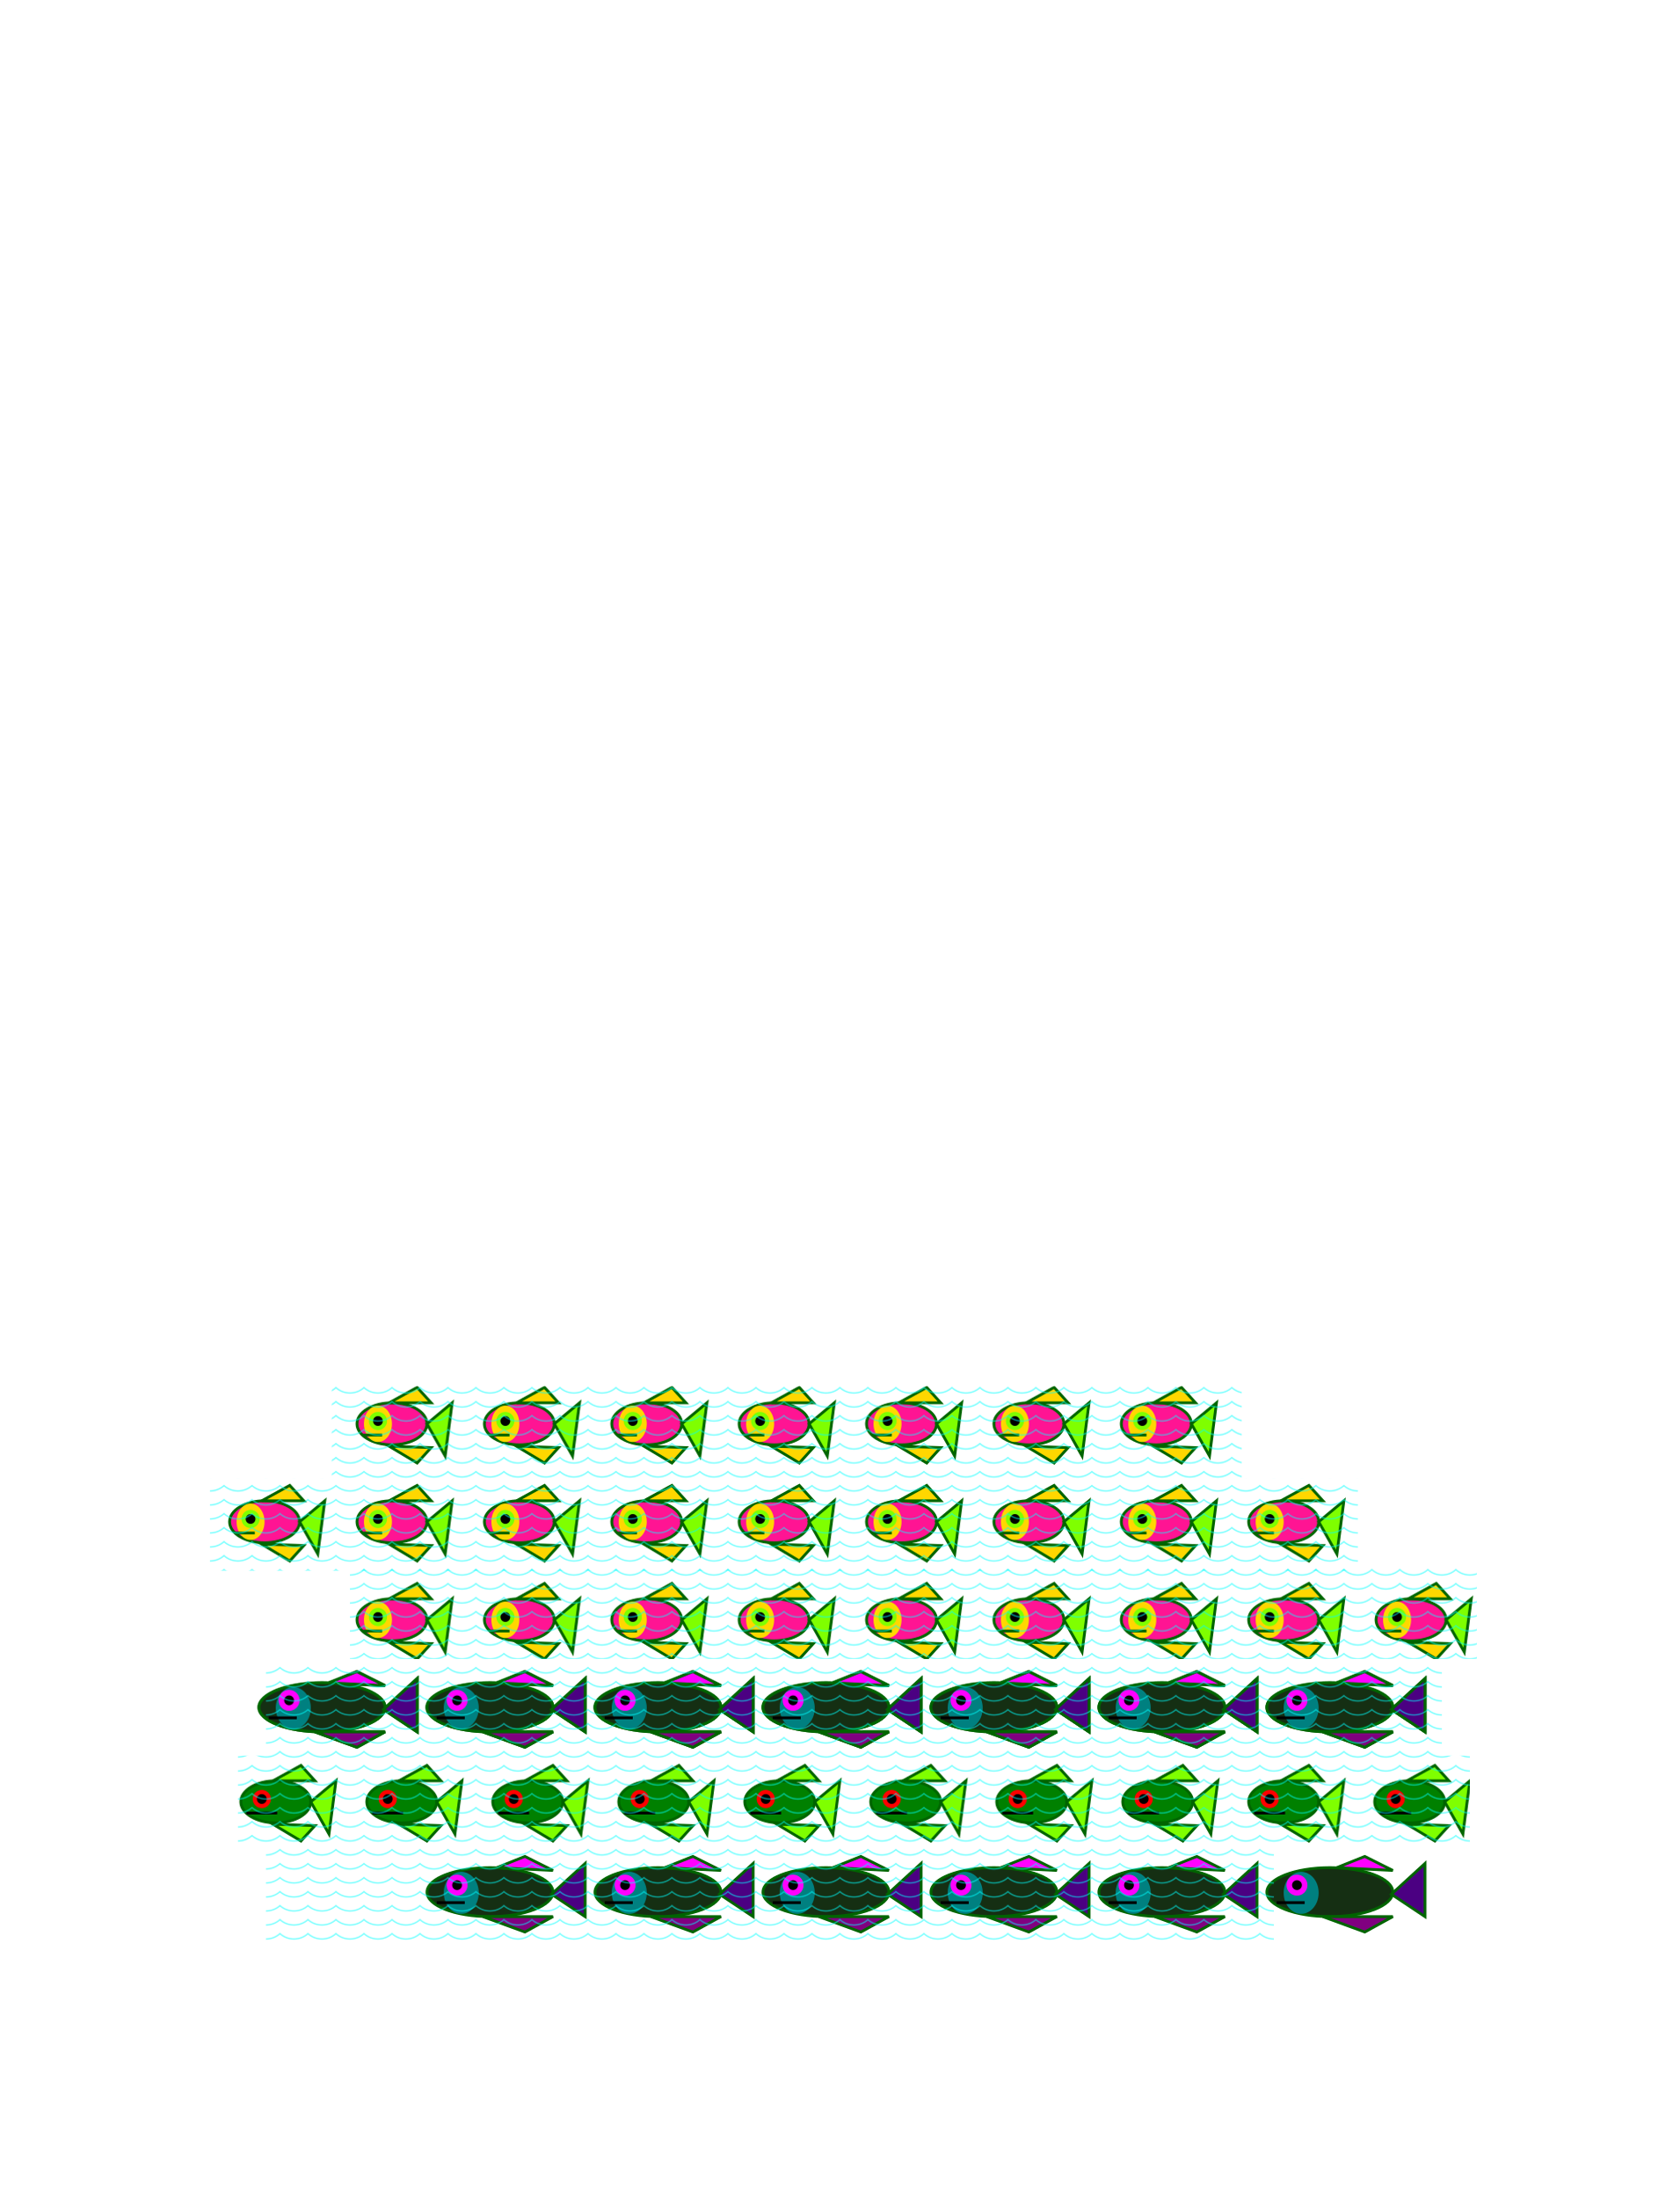
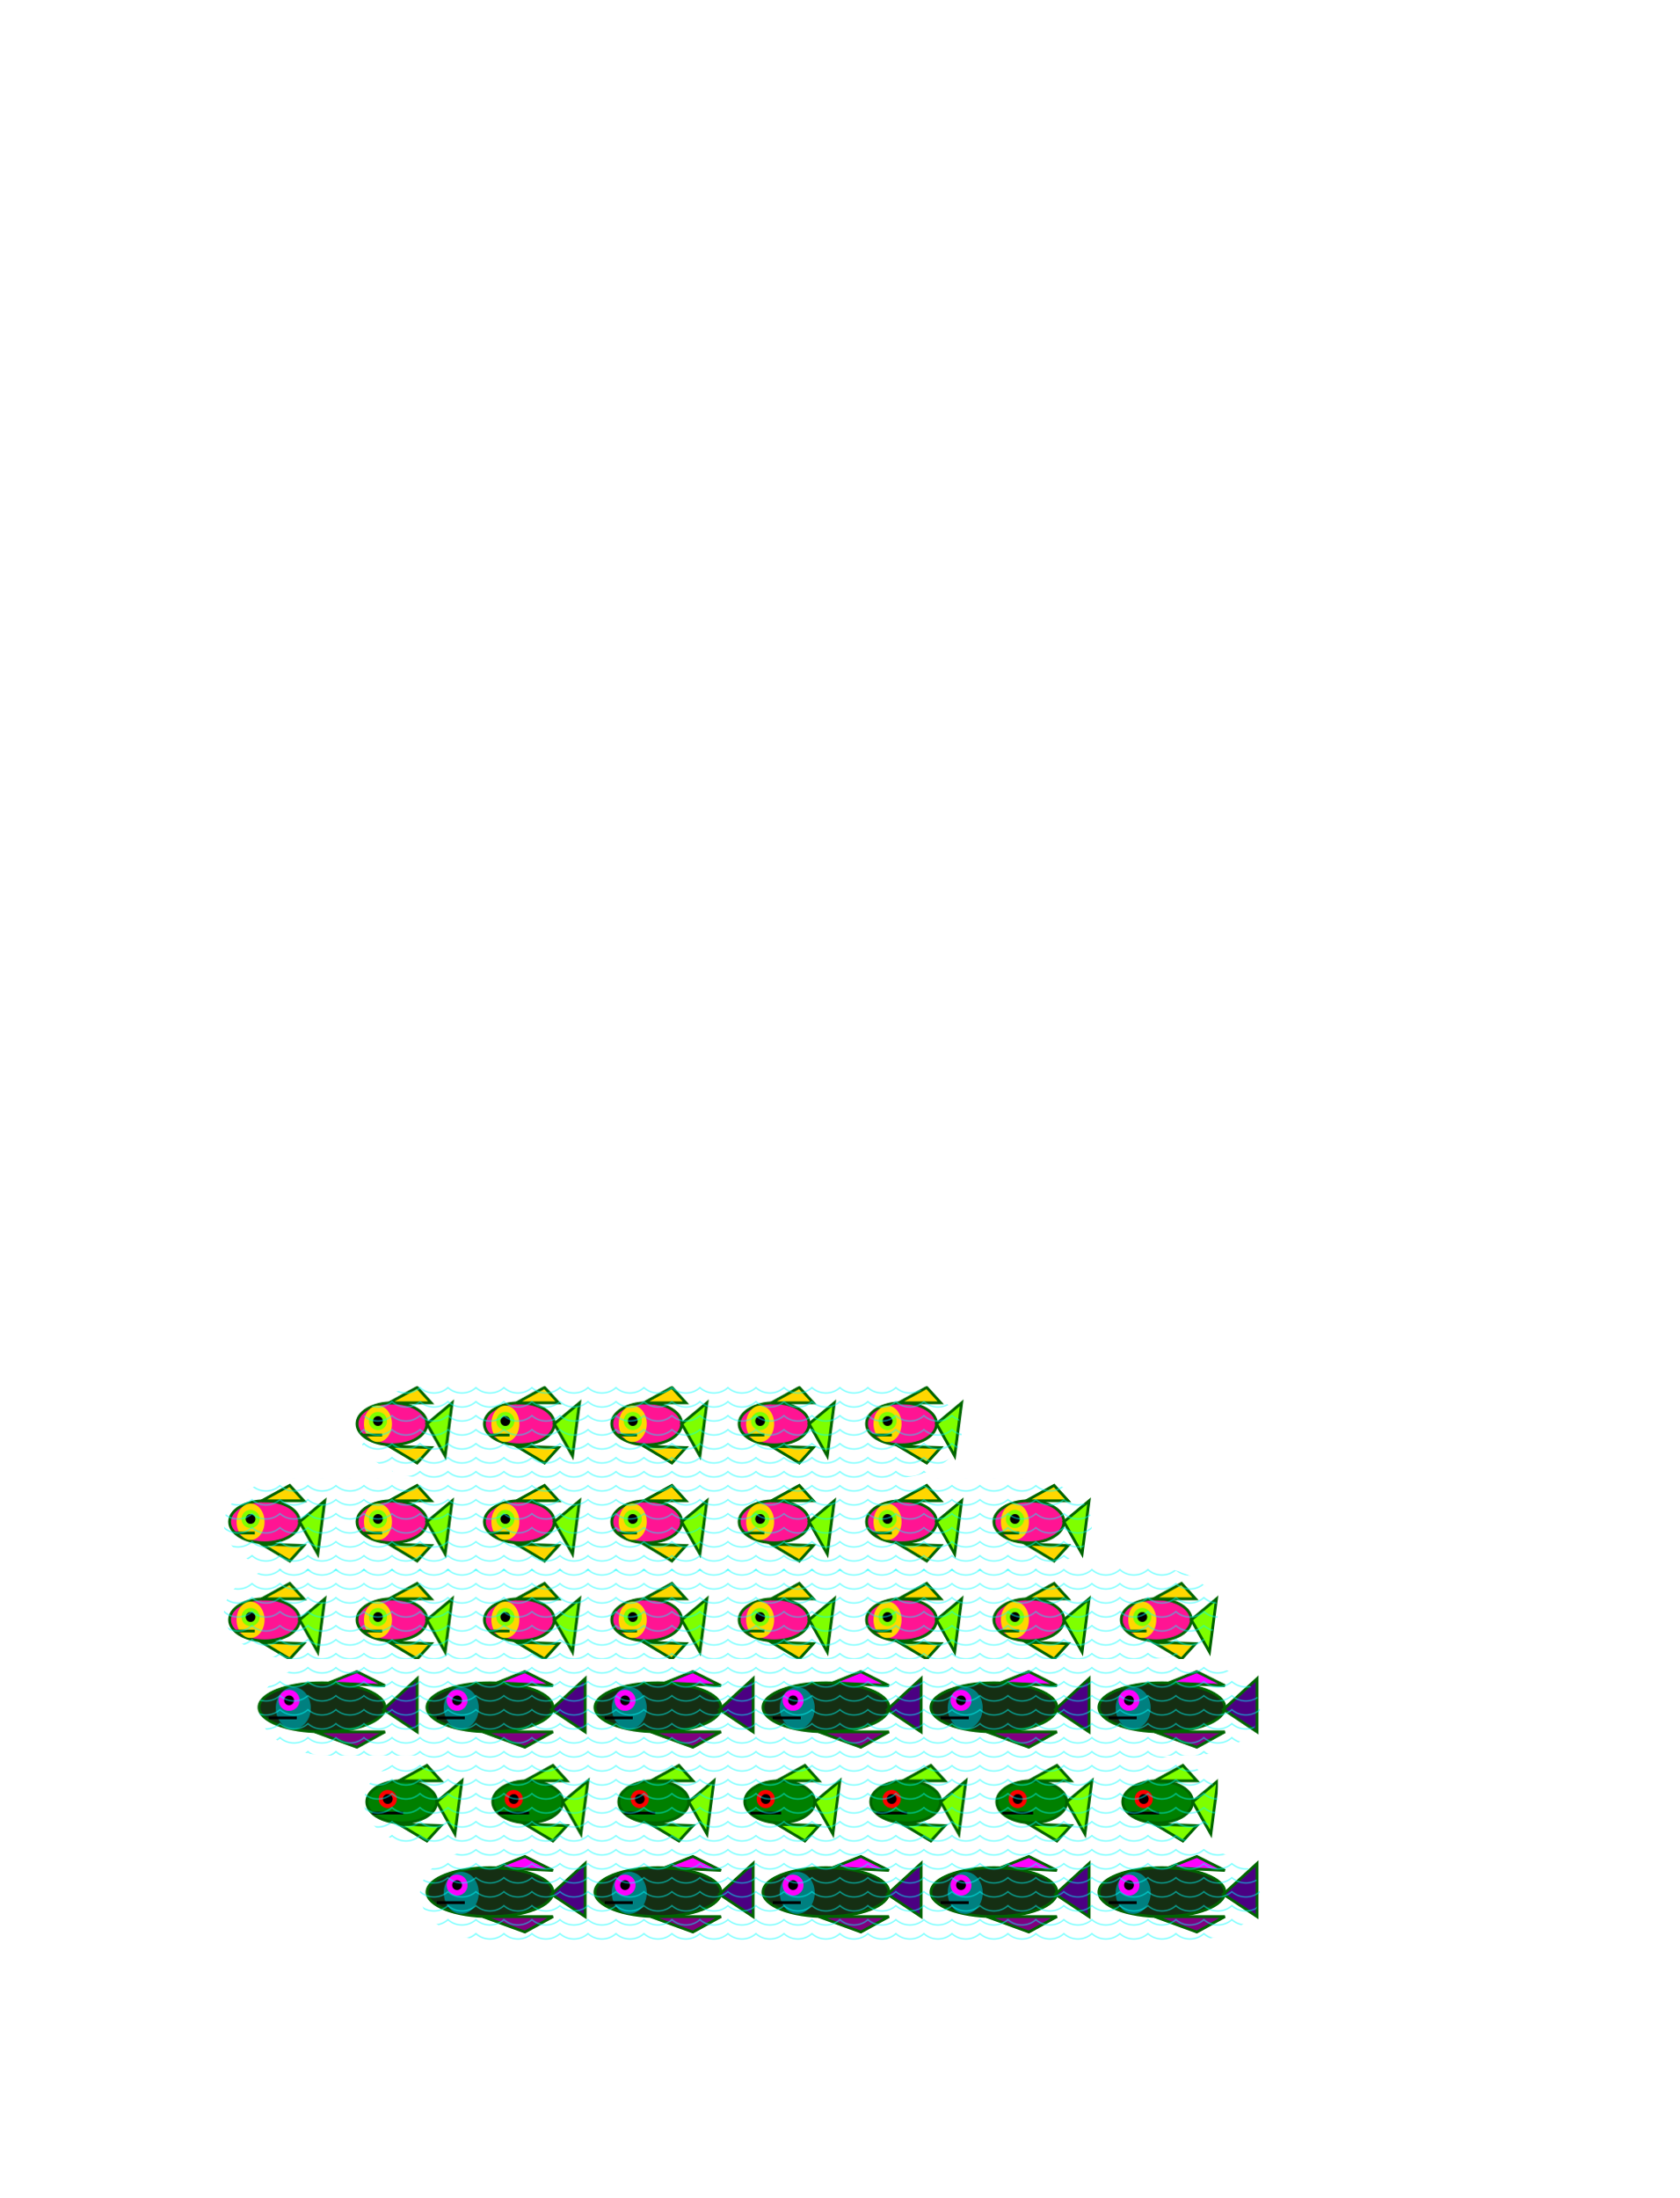
<svg xmlns="http://www.w3.org/2000/svg" width="1200" height="1570" x="0" y="0" viewBox="0 0 1200 1570" class="block6">
  <defs>
    <pattern id="waterPattern" patternUnits="userSpaceOnUse" x="0" y="0" height="10" width="20">
      <circle cx="10" cy="-10" r="15" fill="transparent" stroke="aqua" stroke-width="1" />
    </pattern>
    <pattern id="smallGreenFish" patternUnits="userSpaceOnUse" x="-100" y="-10" width="90" height="70">
      <rect width="50" height="30" x="2" y="22" rx="30" fill="green" stroke="darkgreen" stroke-width="2" />
      <polygon points="52,37 70,22 65,60" style="fill:chartreuse;stroke:darkgreen;stroke-width:2;" />
      <polygon points="25,22 45,11 55,22" style="fill:chartreuse;stroke:darkgreen;stroke-width:2;" />
      <polygon points="25,53 45,65 55,54" style="fill:chartreuse;stroke:darkgreen;stroke-width:2;" />
      <rect width="10" height="10" rx="5" stroke="red" stroke-width="3" x="12" y="30" />
      <polygon points="6,45 28,45 6,45" style="stroke:black;stroke-width:2;" />
    </pattern>
    <pattern id="greenFish" patternUnits="userSpaceOnUse" x="70" y="-5" width="120" height="66">
      <rect width="90" height="35" x="25" y="22" rx="50" fill="#152f13" stroke="darkgreen" stroke-width="2" />
      <rect width="25" height="30" x="78" y="24" rx="50" fill="teal" />
      <polygon points="26,38 2,22 2,60" style="fill:indigo;stroke:darkgreen;stroke-width:2;" />
      <polygon points="25,22 45,11 75,22" style="fill:purple;stroke:darkgreen;stroke-width:2;" />
      <polygon points="25,55 45,65 65,57" style="fill:fuchsia;stroke:darkgreen;stroke-width:2;" />
      <rect width="11" height="11" x="88" y="39" rx="10" stroke="magenta" stroke-width="4" />
      <polygon points="108,32 88,32 108,32" style="stroke:black;stroke-width:2;" />
    </pattern>
    <pattern id="tropicalFish" patternUnits="userSpaceOnUse" x="-20" y="0" width="91" height="70">
      <rect width="50" height="30" x="2" y="22" rx="30" fill="deeppink" stroke="darkgreen" stroke-width="2" />
      <rect width="20" height="26" x="7" y="24" rx="30" fill="gold" />
      <polygon points="52,37 70,22 65,60" style="fill:chartreuse;stroke:darkgreen;stroke-width:2;" />
      <polygon points="25,22 45,11 55,22" style="fill:gold;stroke:darkgreen;stroke-width:2;" />
      <polygon points="25,53 45,65 55,54" style="fill:gold;stroke:darkgreen;stroke-width:2;" />
      <rect width="10" height="10" rx="5" stroke="chartreuse" stroke-width="3" x="12" y="30" />
      <polygon points="6,45 20,45 6,45" style="stroke:darkgreen;stroke-width:2;" />
    </pattern>
  </defs>
-   <rect width="840" height="66" fill="url(#greenFish)" x="-650" y="-1188" transform="rotate(-180 185 33)                 translate(0 0)                 scale(1 1)" />
-   <rect width="840" height="66" fill="url(#greenFish)" x="-650" y="-1188" transform="rotate(-180 185 33)                 translate(0 0)                 scale(1 1)" />
-   <rect width="720" height="66" fill="url(#greenFish)" x="-650" y="-1320" transform="rotate(-180 185 33)                 translate(0 0)                 scale(1 1)" />
-   <rect width="650" height="66" x="237" y="990" fill="url(#tropicalFish)" />
-   <rect width="820" height="66" x="150" y="1056" fill="url(#tropicalFish)" />
-   <rect width="805" height="66" x="250" y="1119" fill="url(#tropicalFish)" />
-   <rect width="880" height="66" x="170" y="1254" fill="url(#smallGreenFish)" />
-   <rect width="840" height="66" x="190" y="1188" fill="url(#waterPattern)" opacity=".5" />
-   <rect width="720" height="66" x="190" y="1320" fill="url(#waterPattern)" opacity=".5" />
-   <rect width="650" height="66" x="237" y="990" fill="url(#waterPattern)" opacity=".5" />
-   <rect width="820" height="66" x="150" y="1056" fill="url(#waterPattern)" opacity=".5" />
-   <rect width="805" height="66" x="250" y="1119" fill="url(#waterPattern)" opacity=".5" />
-   <rect width="880" height="66" x="170" y="1254" fill="url(#waterPattern)" opacity=".5" />
+   <rect width="720" height="66" fill="url(#greenFish)" x="-530" y="-1188" transform="rotate(-180 185 33)                 translate(0 0)                 scale(1 1)" />
+   <rect width="600" height="66" fill="url(#greenFish)" x="-530" y="-1320" transform="rotate(-180 185 33)                 translate(0 0)                 scale(1 1)" />
+   <rect width="470" height="66" x="237" y="990" fill="url(#tropicalFish)" />
+   <rect width="640" height="66" x="150" y="1056" fill="url(#tropicalFish)" />
+   <rect width="715" height="66" x="160" y="1119" fill="url(#tropicalFish)" />
+   <rect width="610" height="66" x="260" y="1254" fill="url(#smallGreenFish)" />
+   <rect width="715" height="66" x="185" y="1188" fill="url(#waterPattern)" opacity=".5" rx="50" />
+   <rect width="600" height="66" x="300" y="1320" fill="url(#waterPattern)" opacity=".5" rx="50" />
+   <rect width="430" height="66" x="257" y="990" fill="url(#waterPattern)" opacity=".5" rx="50" />
+   <rect width="620" height="66" x="160" y="1056" fill="url(#waterPattern)" opacity=".5" rx="50" />
+   <rect width="710" height="66" x="160" y="1119" fill="url(#waterPattern)" opacity=".5" rx="50" />
+   <rect width="610" height="66" x="260" y="1254" fill="url(#waterPattern)" opacity=".5" rx="50" />
</svg>
